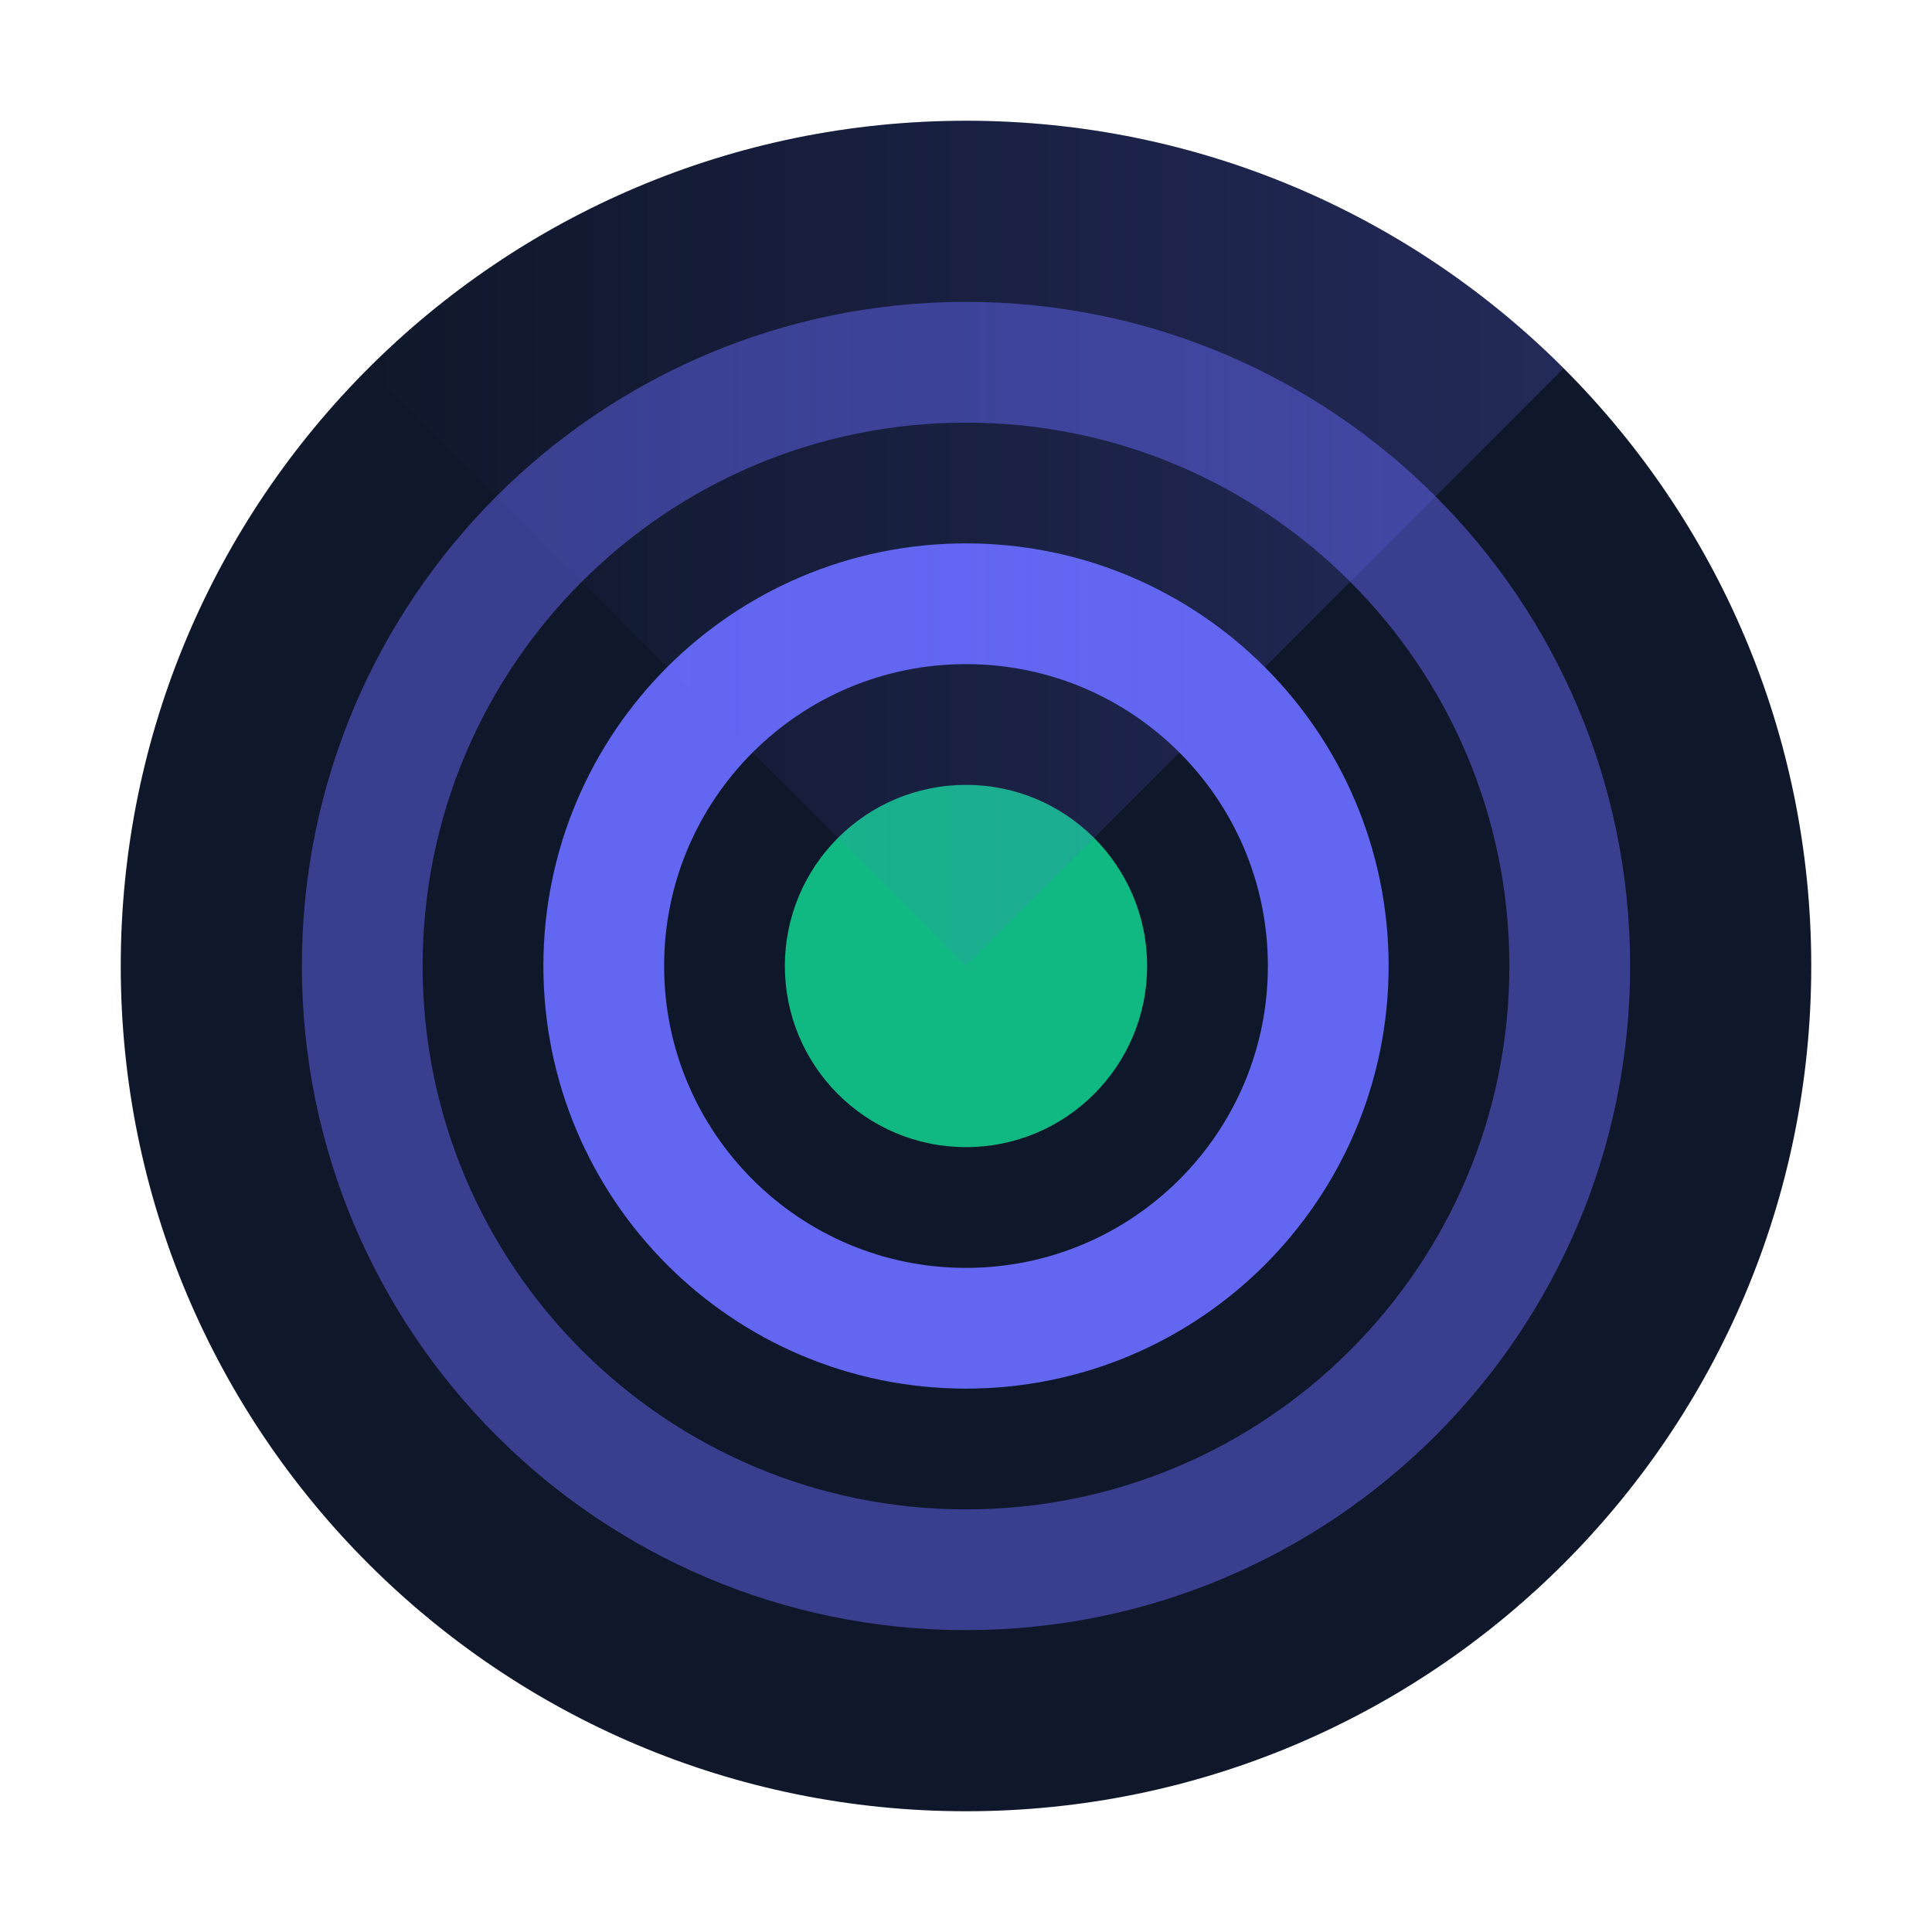
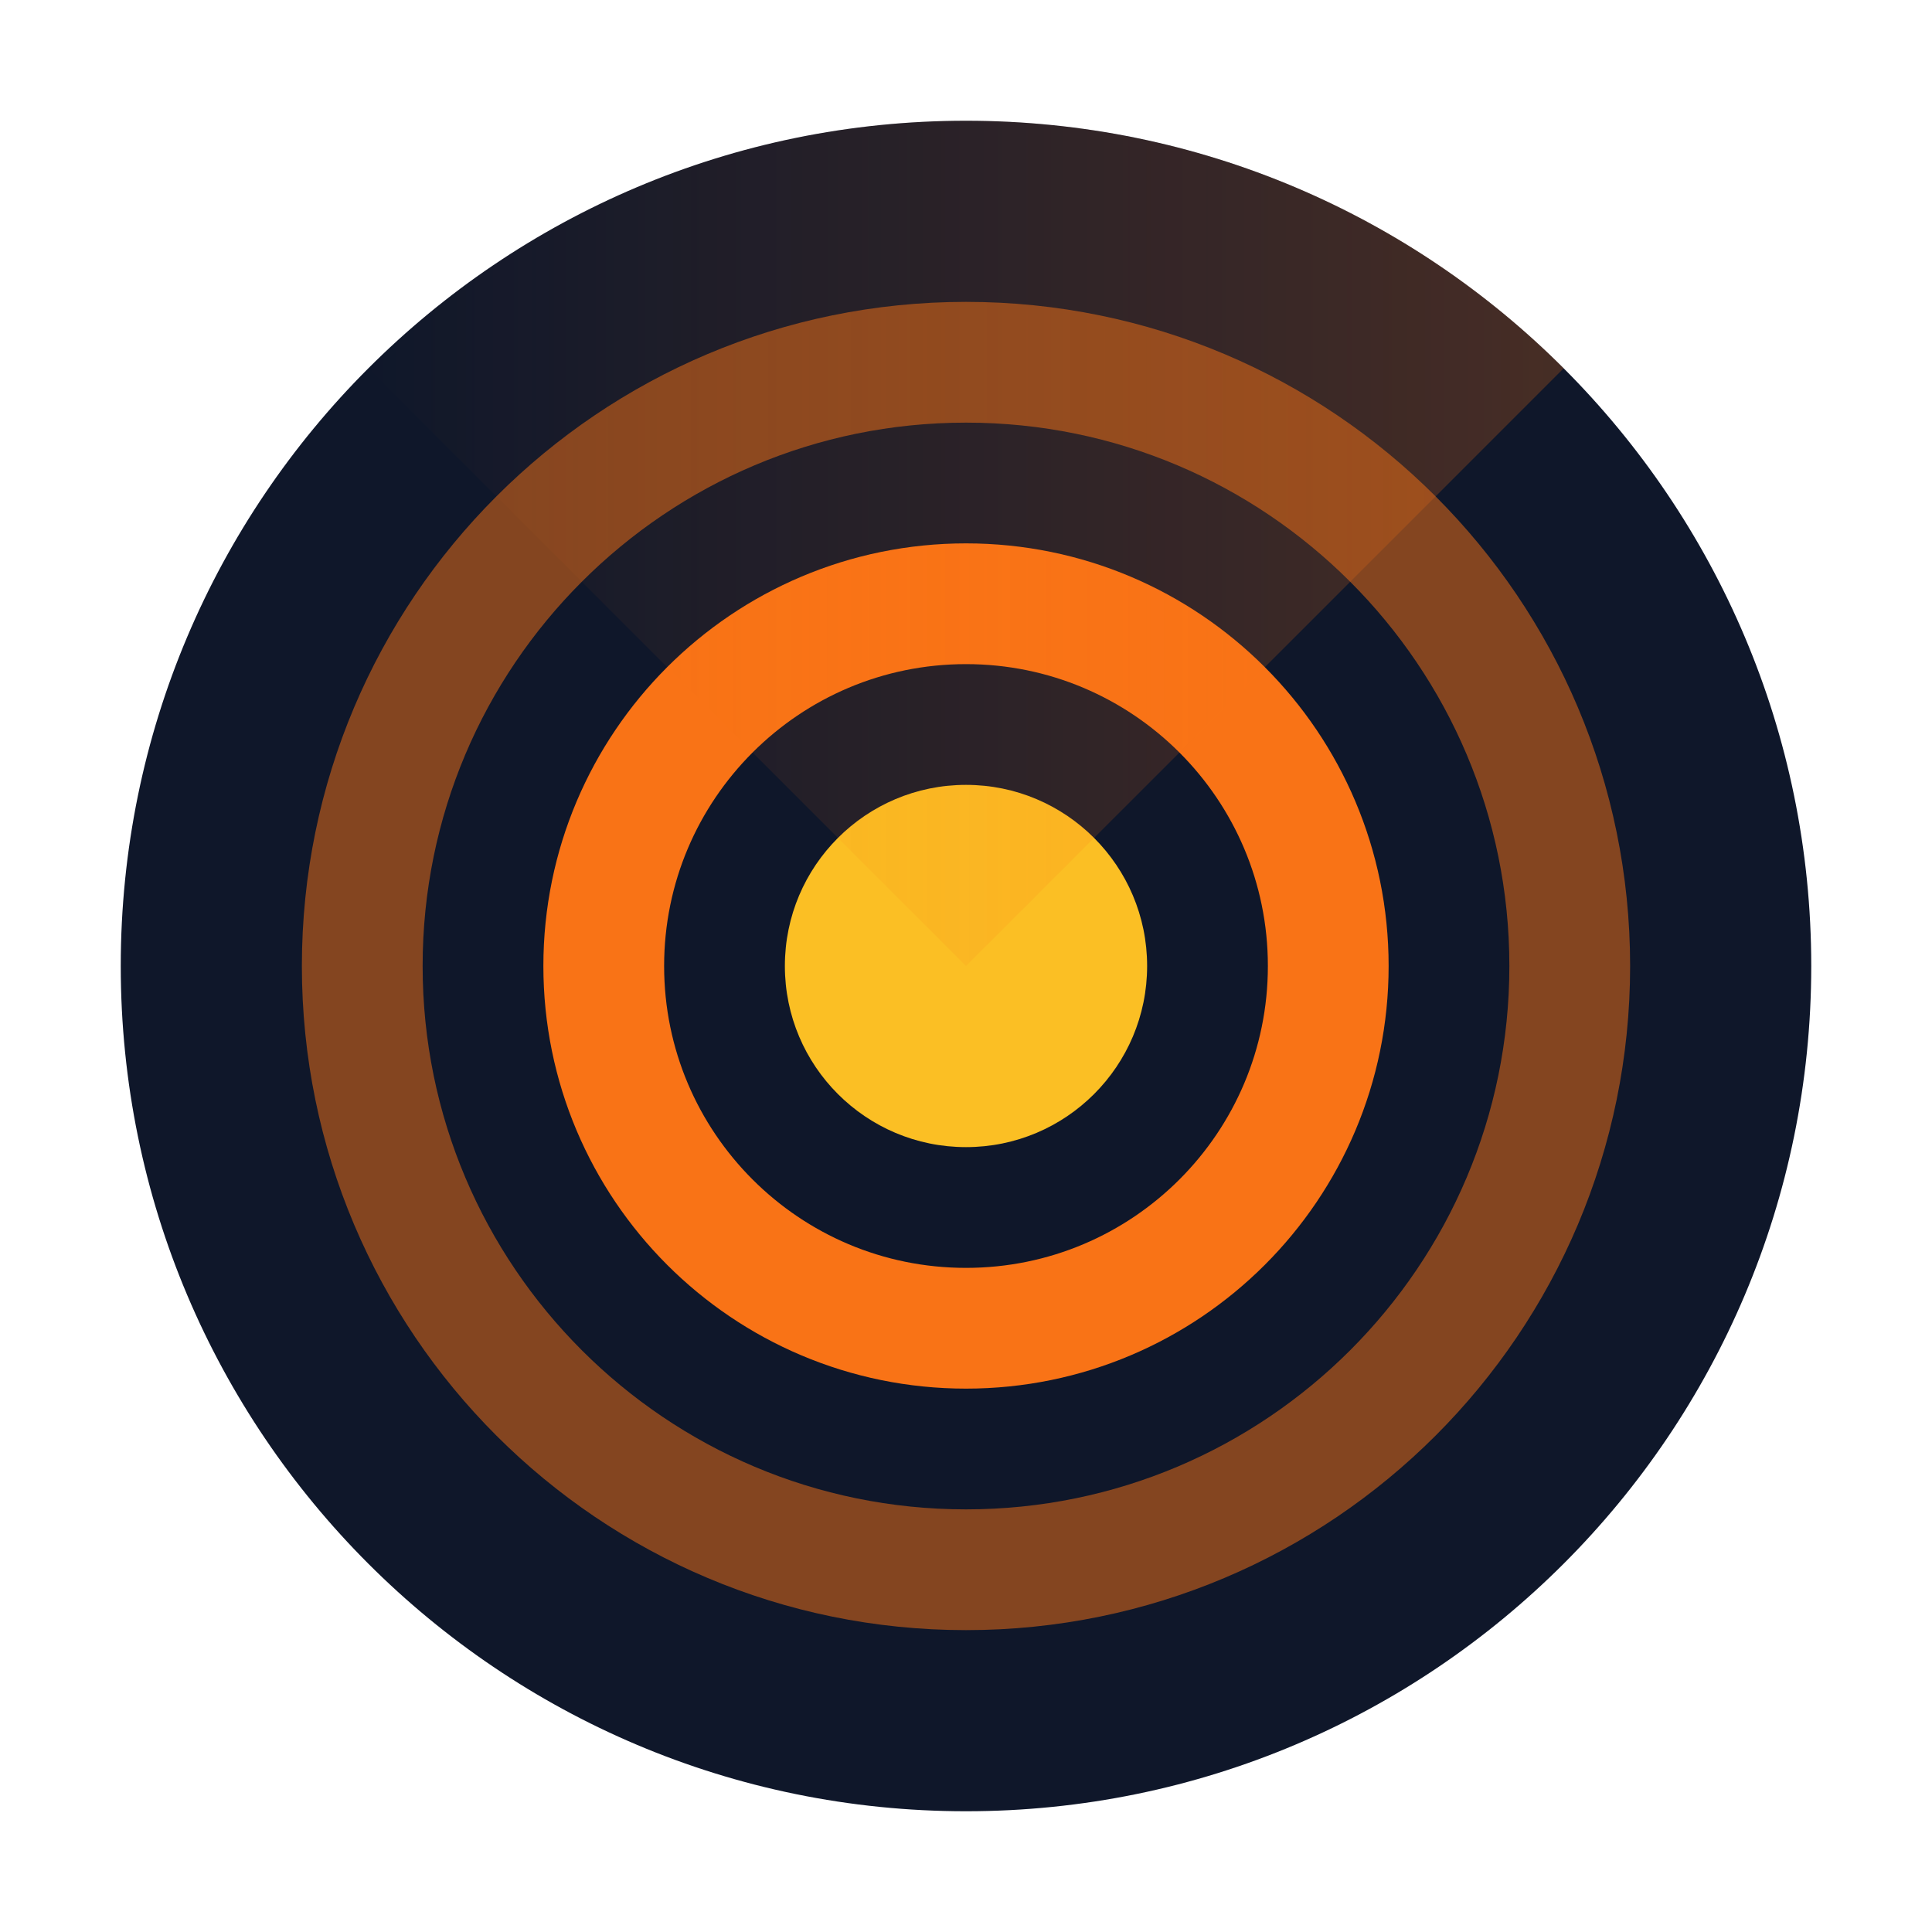
<svg xmlns="http://www.w3.org/2000/svg" viewBox="0 0 32 32" fill="none">
  <circle cx="16" cy="16" r="14" fill="#0f172a" />
-   <circle cx="16" cy="16" r="10" stroke="#6366f1" stroke-width="2" opacity="0.5" />
-   <circle cx="16" cy="16" r="6" stroke="#6366f1" stroke-width="2" />
-   <circle cx="16" cy="16" r="3" fill="#10b981" />
+   <circle cx="16" cy="16" r="10" stroke="#f97316" stroke-width="2" opacity="0.5" />
+   <circle cx="16" cy="16" r="6" stroke="#f97316" stroke-width="2" />
+   <circle cx="16" cy="16" r="3" fill="#fbbf24" />
  <defs>
    <linearGradient id="sweep" x1="0%" y1="0%" x2="100%" y2="100%">
-       <stop offset="0%" style="stop-color:#6366f1;stop-opacity:0" />
-       <stop offset="100%" style="stop-color:#6366f1;stop-opacity:0.8" />
+       <stop offset="0%" style="stop-color:#f97316;stop-opacity:0" />
+       <stop offset="100%" style="stop-color:#f97316;stop-opacity:0.8" />
    </linearGradient>
  </defs>
  <path d="M16 16 L30 16 A14 14 0 0 0 16 2 Z" fill="url(#sweep)" opacity="0.3" transform="rotate(-45 16 16)" />
</svg>
